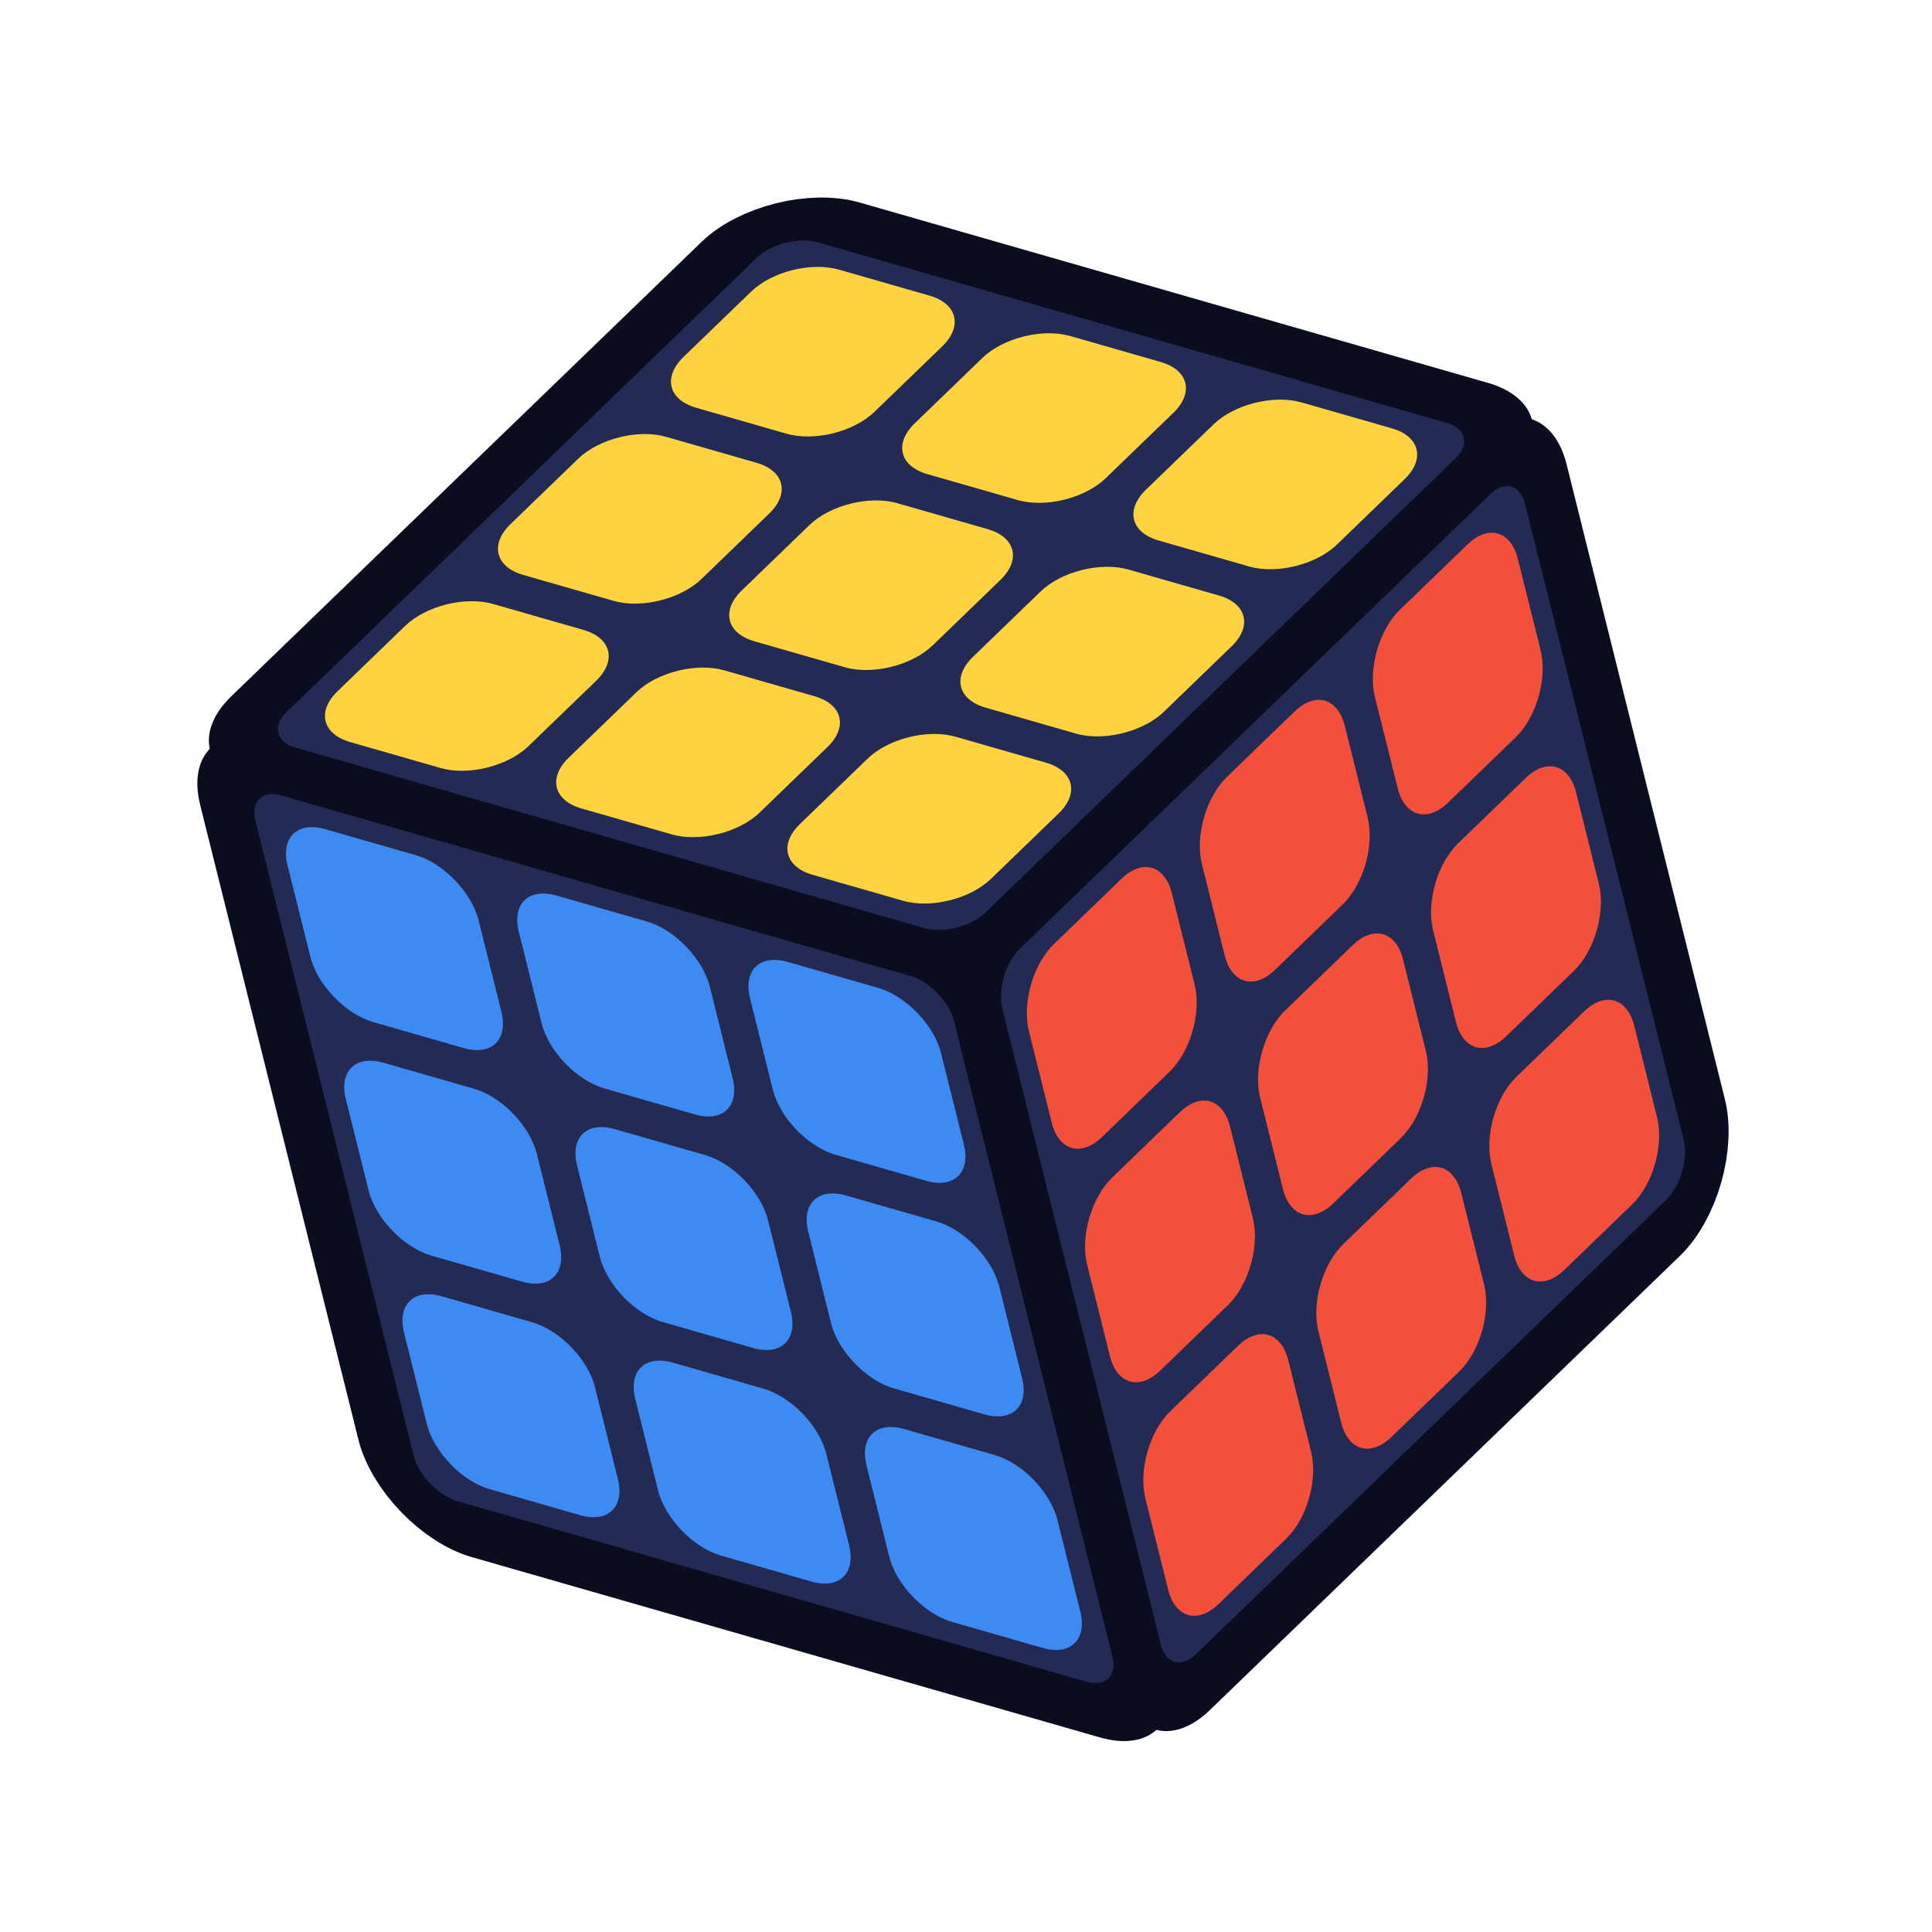
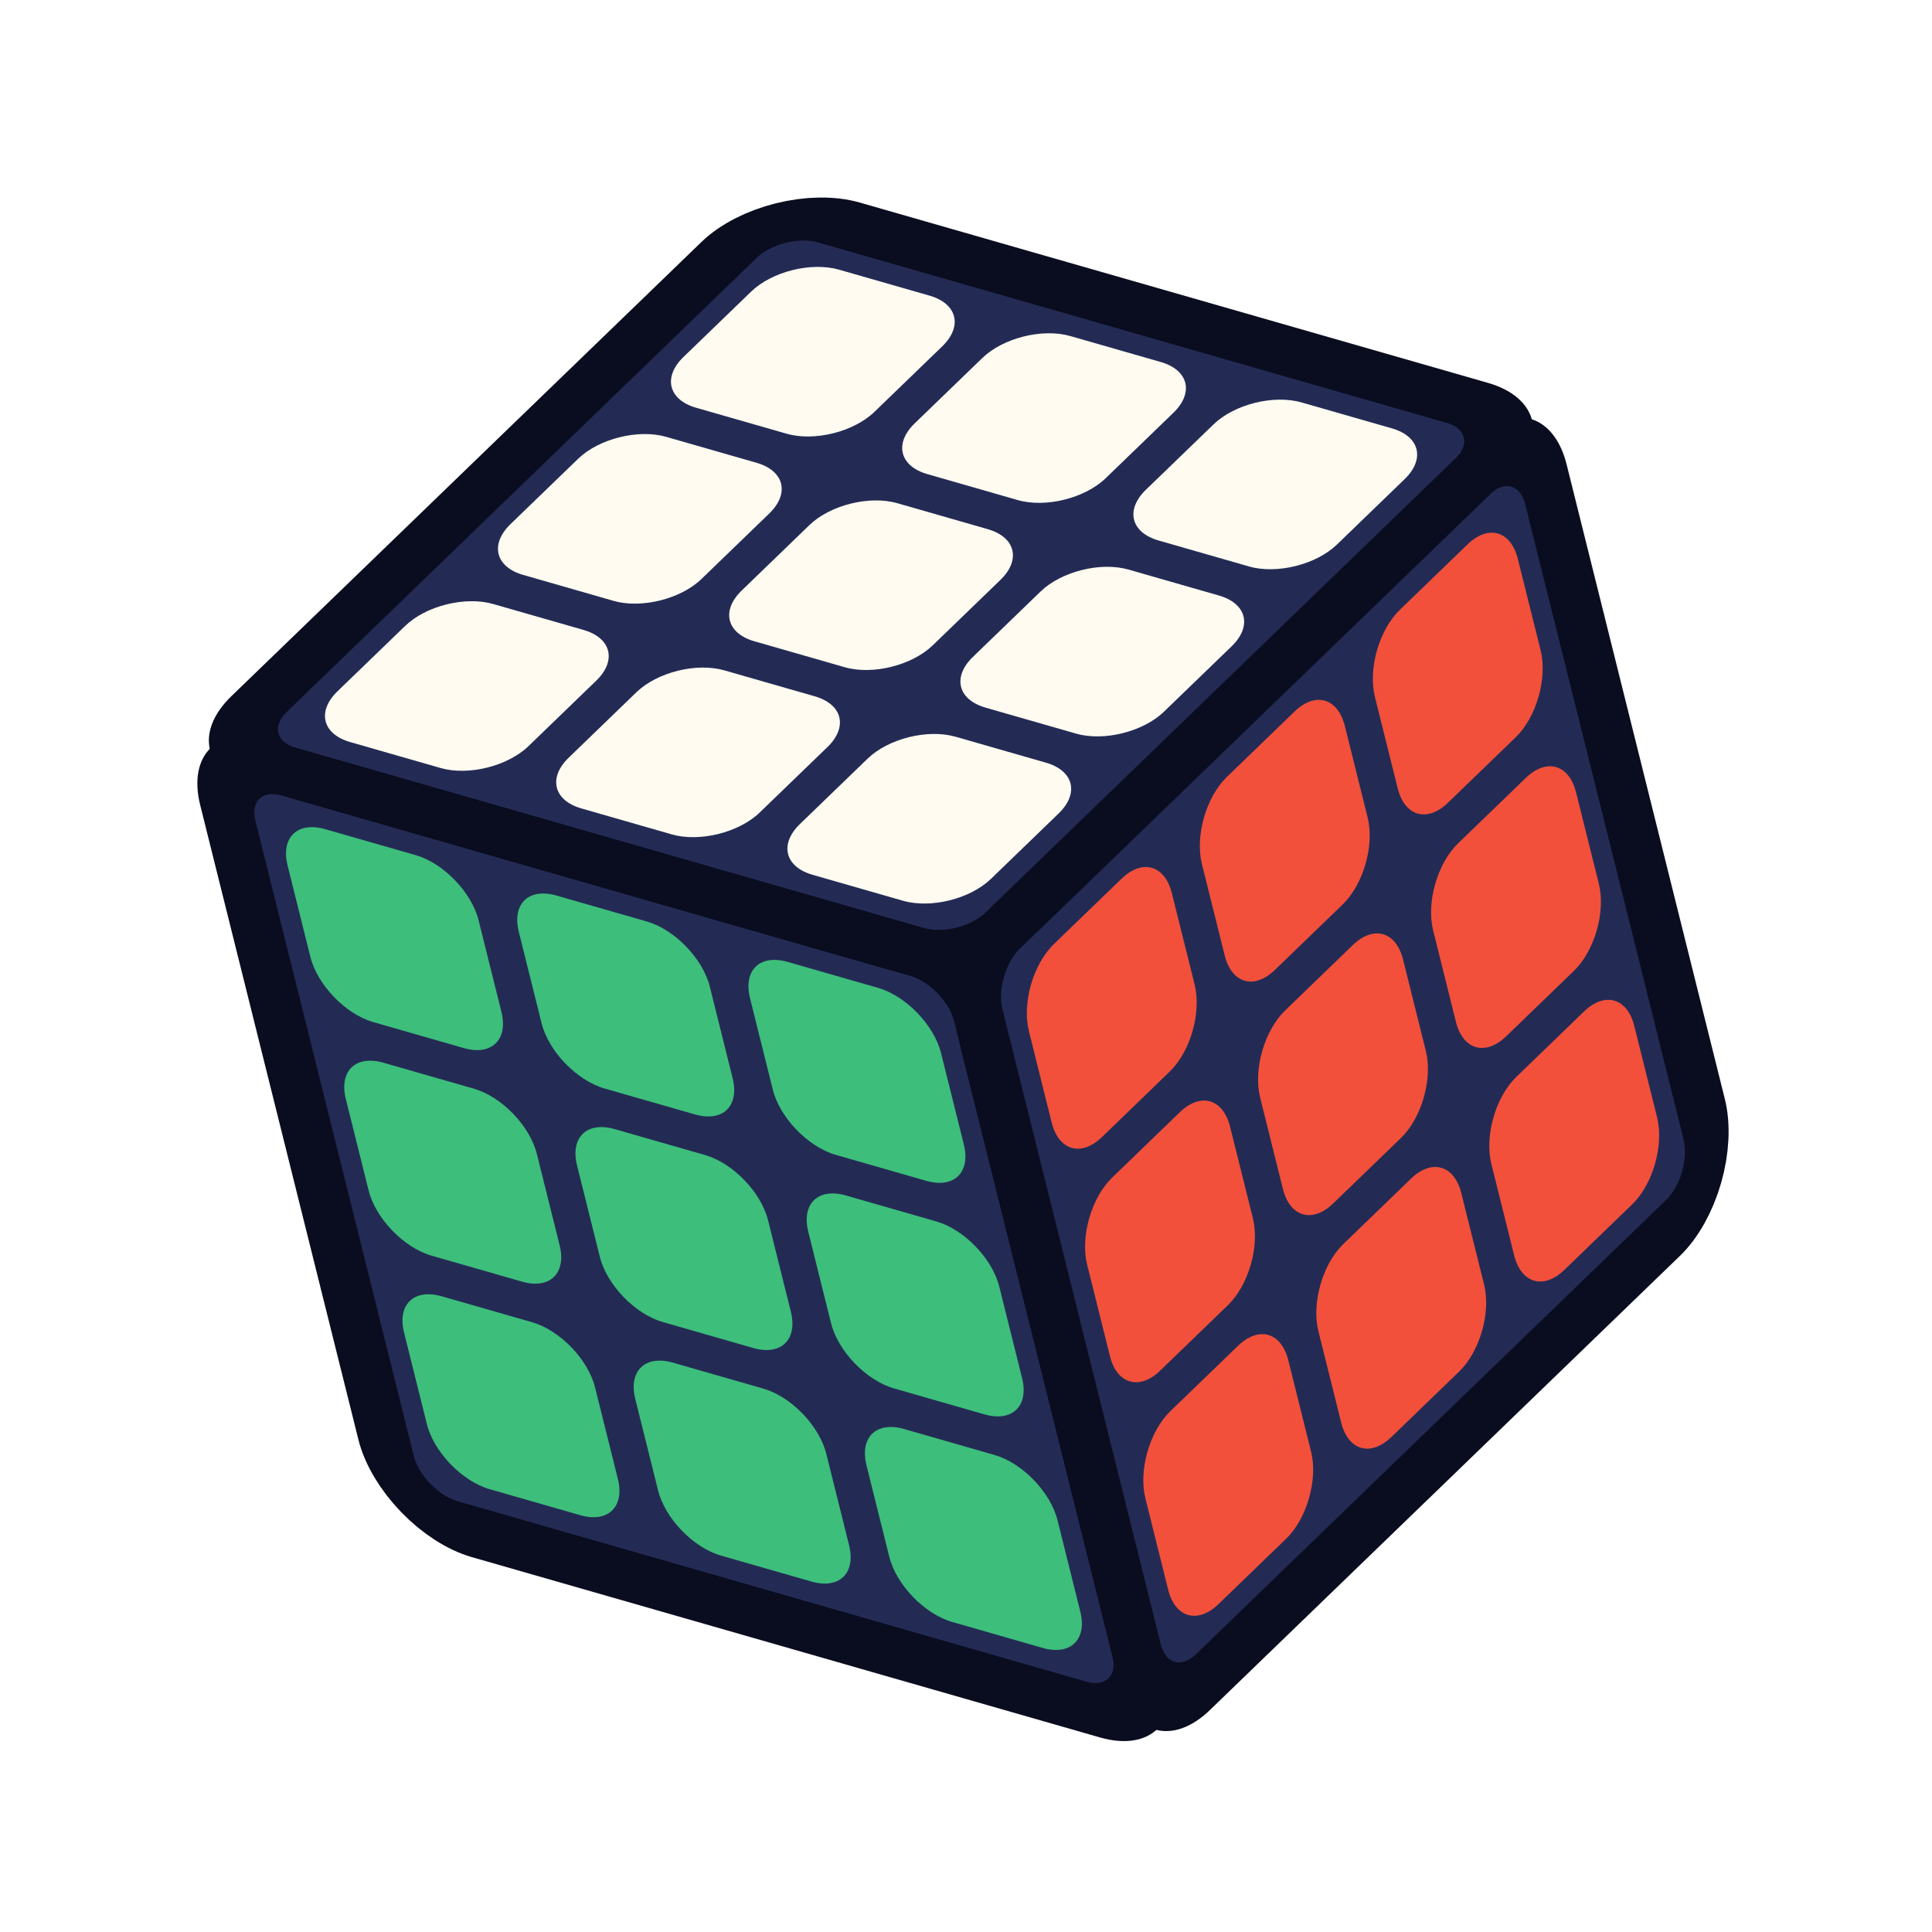
<svg xmlns="http://www.w3.org/2000/svg" viewBox="0 0 64 64">
  <defs>
    <g id="face">
      <rect width="30" height="30" rx="2.5" fill="#232B55" stroke="#0A0D1F" stroke-width="2.2" stroke-linejoin="round" />
      <g fill="currentColor">
        <rect x="2" y="2" width="7.6" height="7.6" rx="2" />
        <rect x="11.2" y="2" width="7.6" height="7.6" rx="2" />
        <rect x="20.4" y="2" width="7.6" height="7.6" rx="2" />
        <rect x="2" y="11.2" width="7.6" height="7.6" rx="2" />
        <rect x="11.2" y="11.2" width="7.6" height="7.6" rx="2" />
        <rect x="20.4" y="11.2" width="7.6" height="7.6" rx="2" />
        <rect x="2" y="20.4" width="7.6" height="7.6" rx="2" />
        <rect x="11.2" y="20.4" width="7.6" height="7.6" rx="2" />
        <rect x="20.4" y="20.4" width="7.6" height="7.6" rx="2" />
      </g>
    </g>
  </defs>
  <g transform="rotate(-14 32 32)">
-     <use href="#face" color="#3D8BF2" transform="matrix(0.75 0.4333 0 0.8667 9.5 19)" />
+     <use href="#face" color="#3DBE7B" transform="matrix(0.75 0.4333 0 0.8667 9.5 19)" />
    <use href="#face" color="#F2503B" transform="matrix(0.75 -0.4333 0 0.8667 32 32)" />
-     <use href="#face" color="#FFD23F" transform="matrix(0.75 -0.4333 0.75 0.4333 9.5 19)" />
+     <use href="#face" color="#FFFBF0" transform="matrix(0.75 -0.4333 0.75 0.4333 9.5 19)" />
  </g>
</svg>
